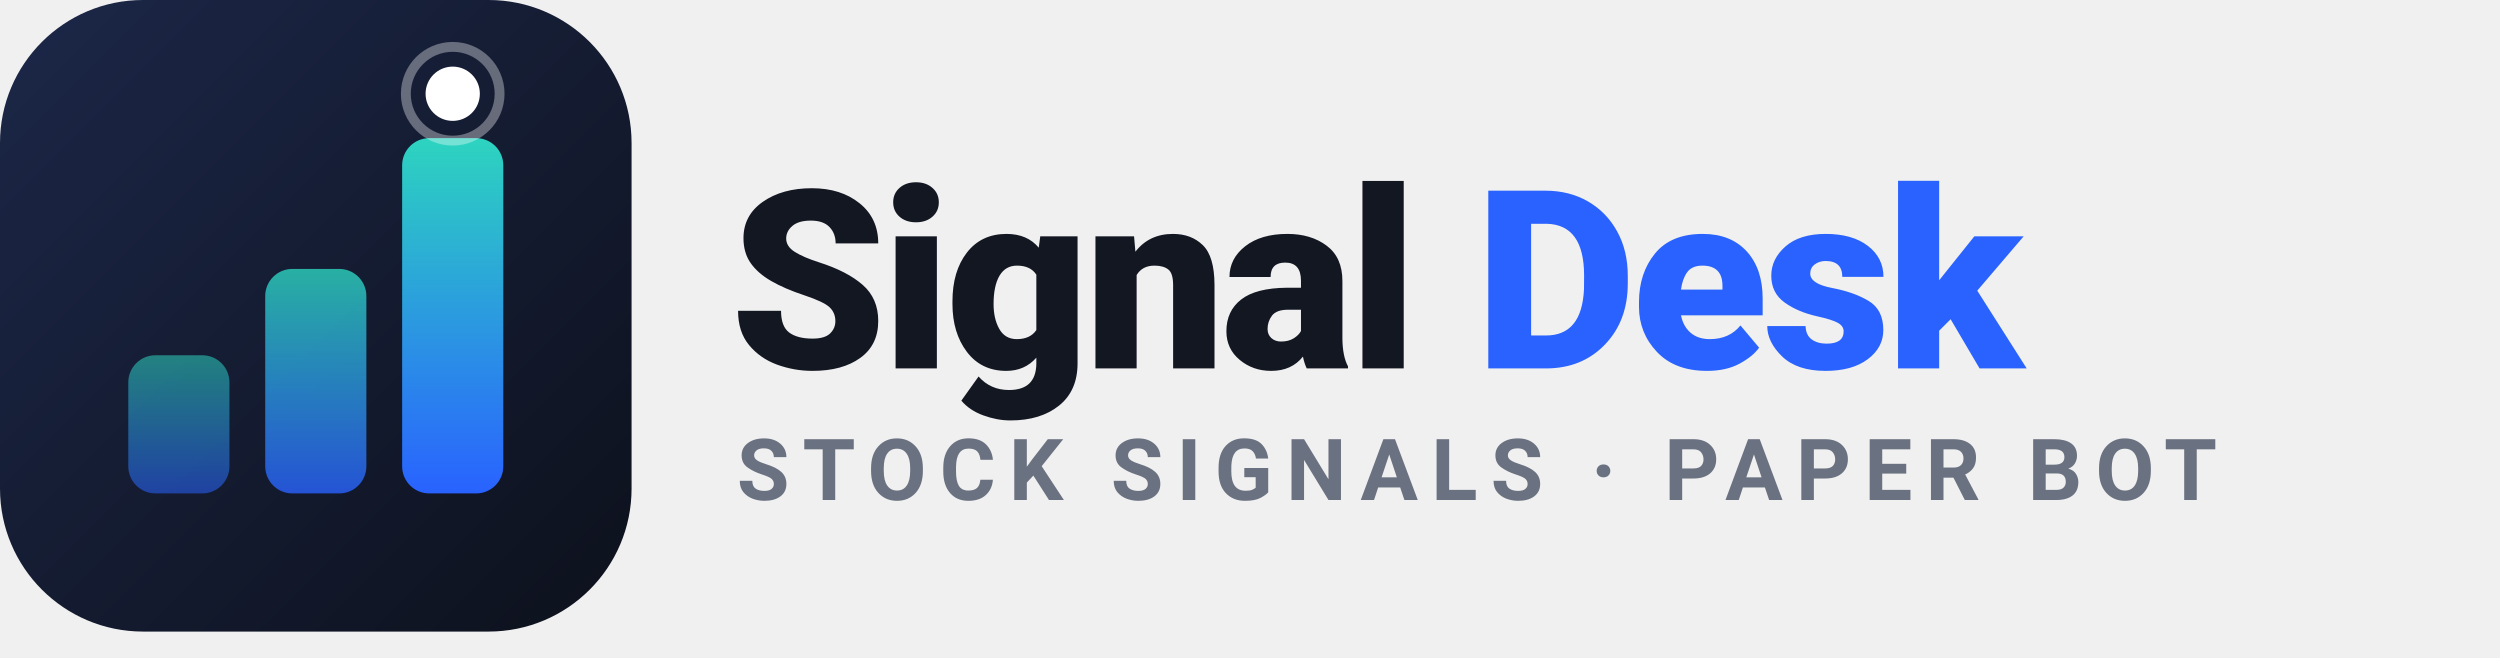
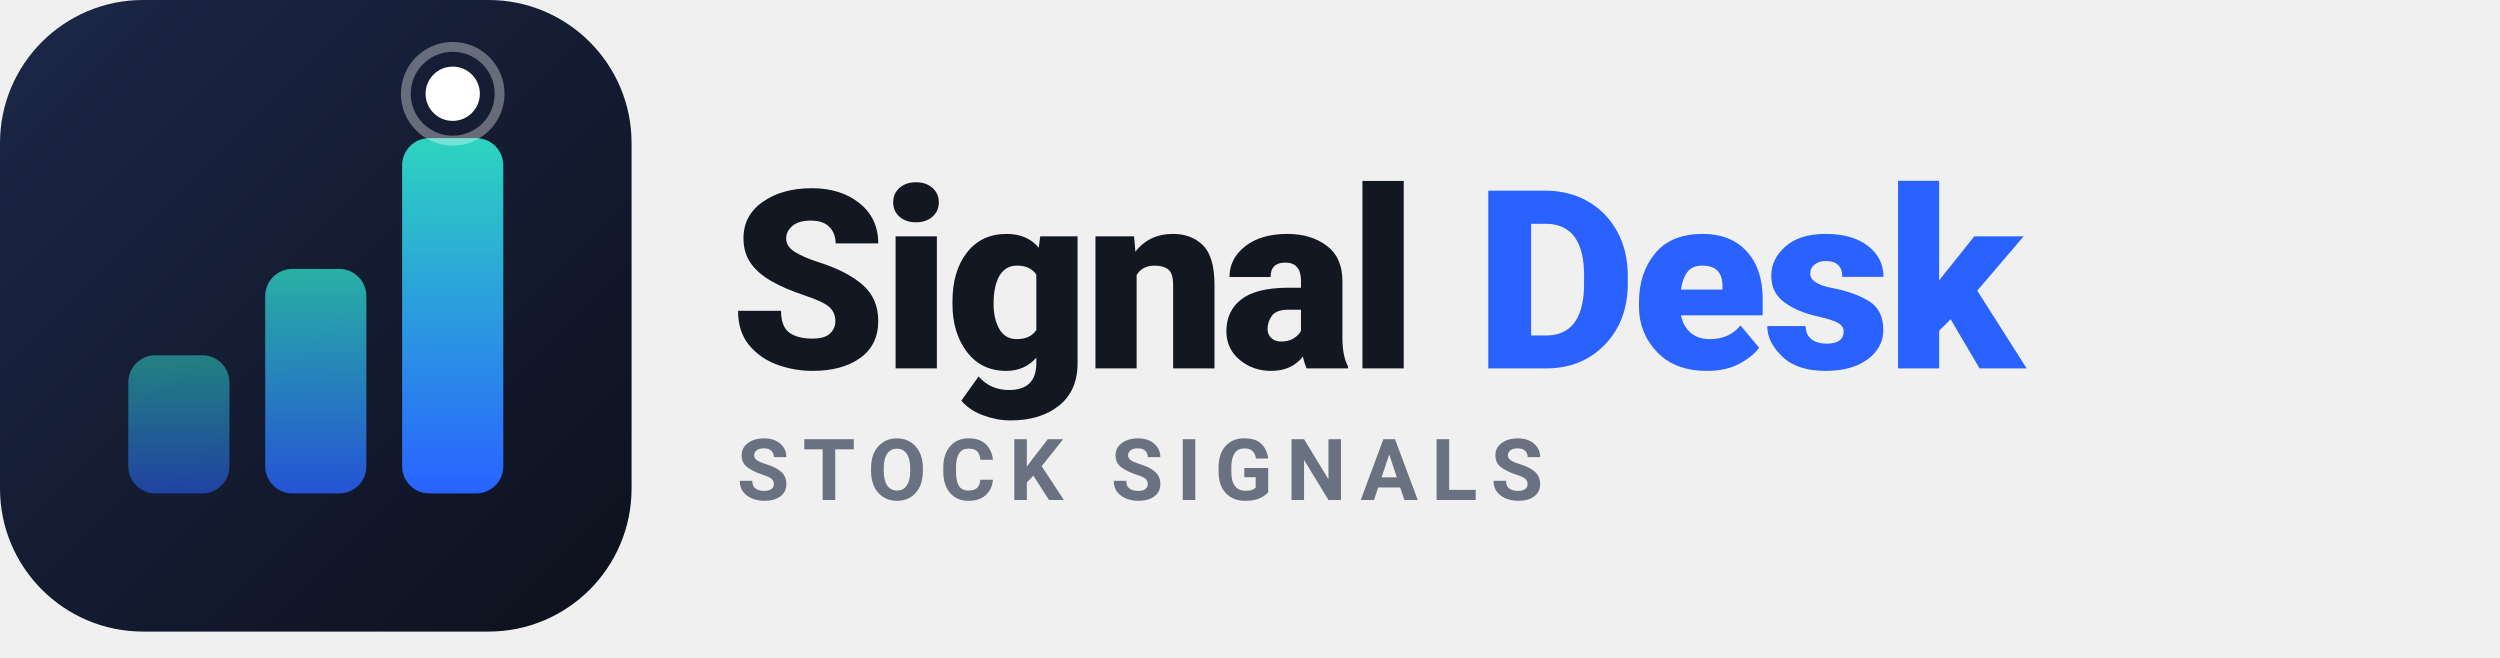
<svg xmlns="http://www.w3.org/2000/svg" viewBox="0 0 760 200" role="img" aria-label="Signal Desk">
  <defs>
    <linearGradient id="bg" x1="0" y1="0" x2="1" y2="1">
      <stop offset="0" stop-color="#1c2748" />
      <stop offset="1" stop-color="#0d111c" />
    </linearGradient>
    <linearGradient id="bar" x1="0" y1="1" x2="0" y2="0">
      <stop offset="0" stop-color="#2962ff" />
      <stop offset="1" stop-color="#2dd4bf" />
    </linearGradient>
  </defs>
  <g transform="scale(.375)">
    <rect width="512" height="512" rx="116" fill="url(#bg)" />
    <rect x="104" y="288" width="82" height="112" rx="22" fill="url(#bar)" opacity=".55" />
    <rect x="215" y="218" width="82" height="182" rx="22" fill="url(#bar)" opacity=".8" />
    <rect x="326" y="112" width="82" height="288" rx="22" fill="url(#bar)" />
    <circle cx="367" cy="76" r="22" fill="#fff" />
    <circle cx="367" cy="76" r="38" fill="none" stroke="#fff" stroke-opacity=".35" stroke-width="8" />
  </g>
  <text x="222" y="112" font-family="Manrope,'Segoe UI',system-ui,-apple-system,Roboto,Arial,sans-serif" font-size="76" font-weight="800" letter-spacing="-1.5" fill="#131722">Signal <tspan fill="#2962ff">Desk</tspan>
  </text>
-   <text x="224" y="152" font-family="Manrope,'Segoe UI',system-ui,-apple-system,Roboto,Arial,sans-serif" font-size="26" font-weight="600" letter-spacing="4" fill="#6a7180">STOCK SIGNALS · PAPER BOT</text>
+   <text x="224" y="152" font-family="Manrope,'Segoe UI',system-ui,-apple-system,Roboto,Arial,sans-serif" font-size="26" font-weight="600" letter-spacing="4" fill="#6a7180">STOCK SIGNALS</text>
</svg>
